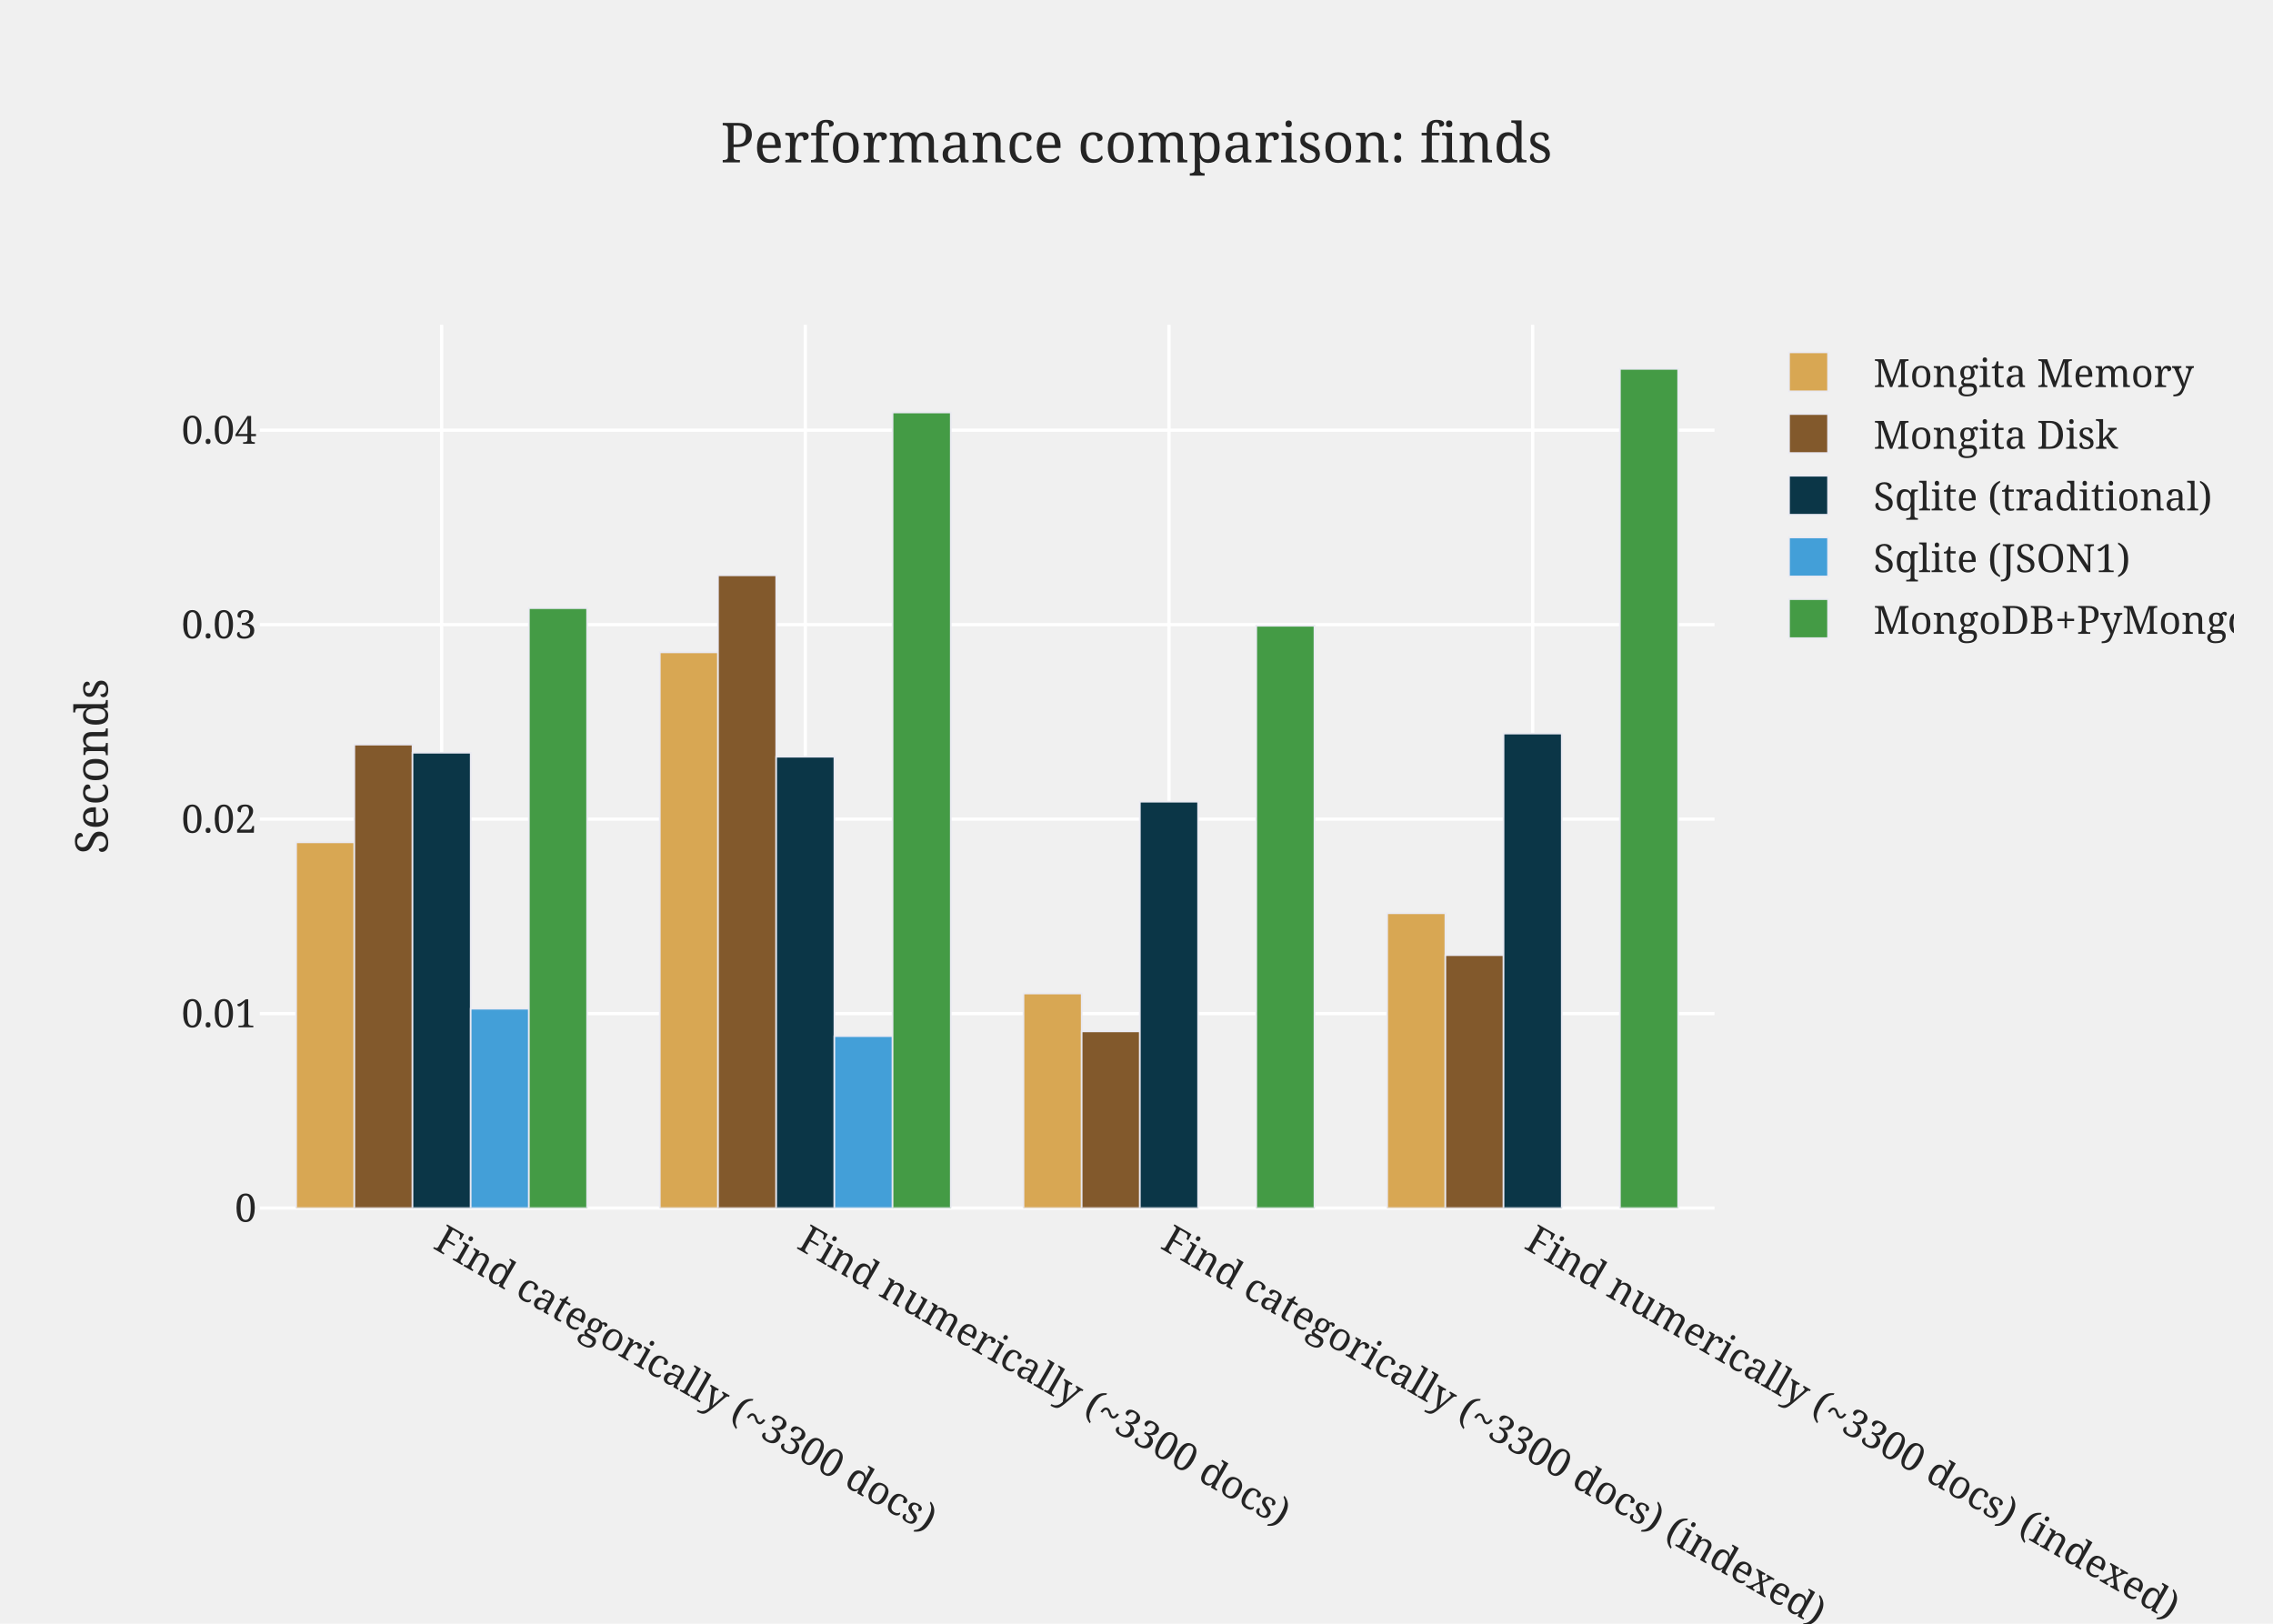
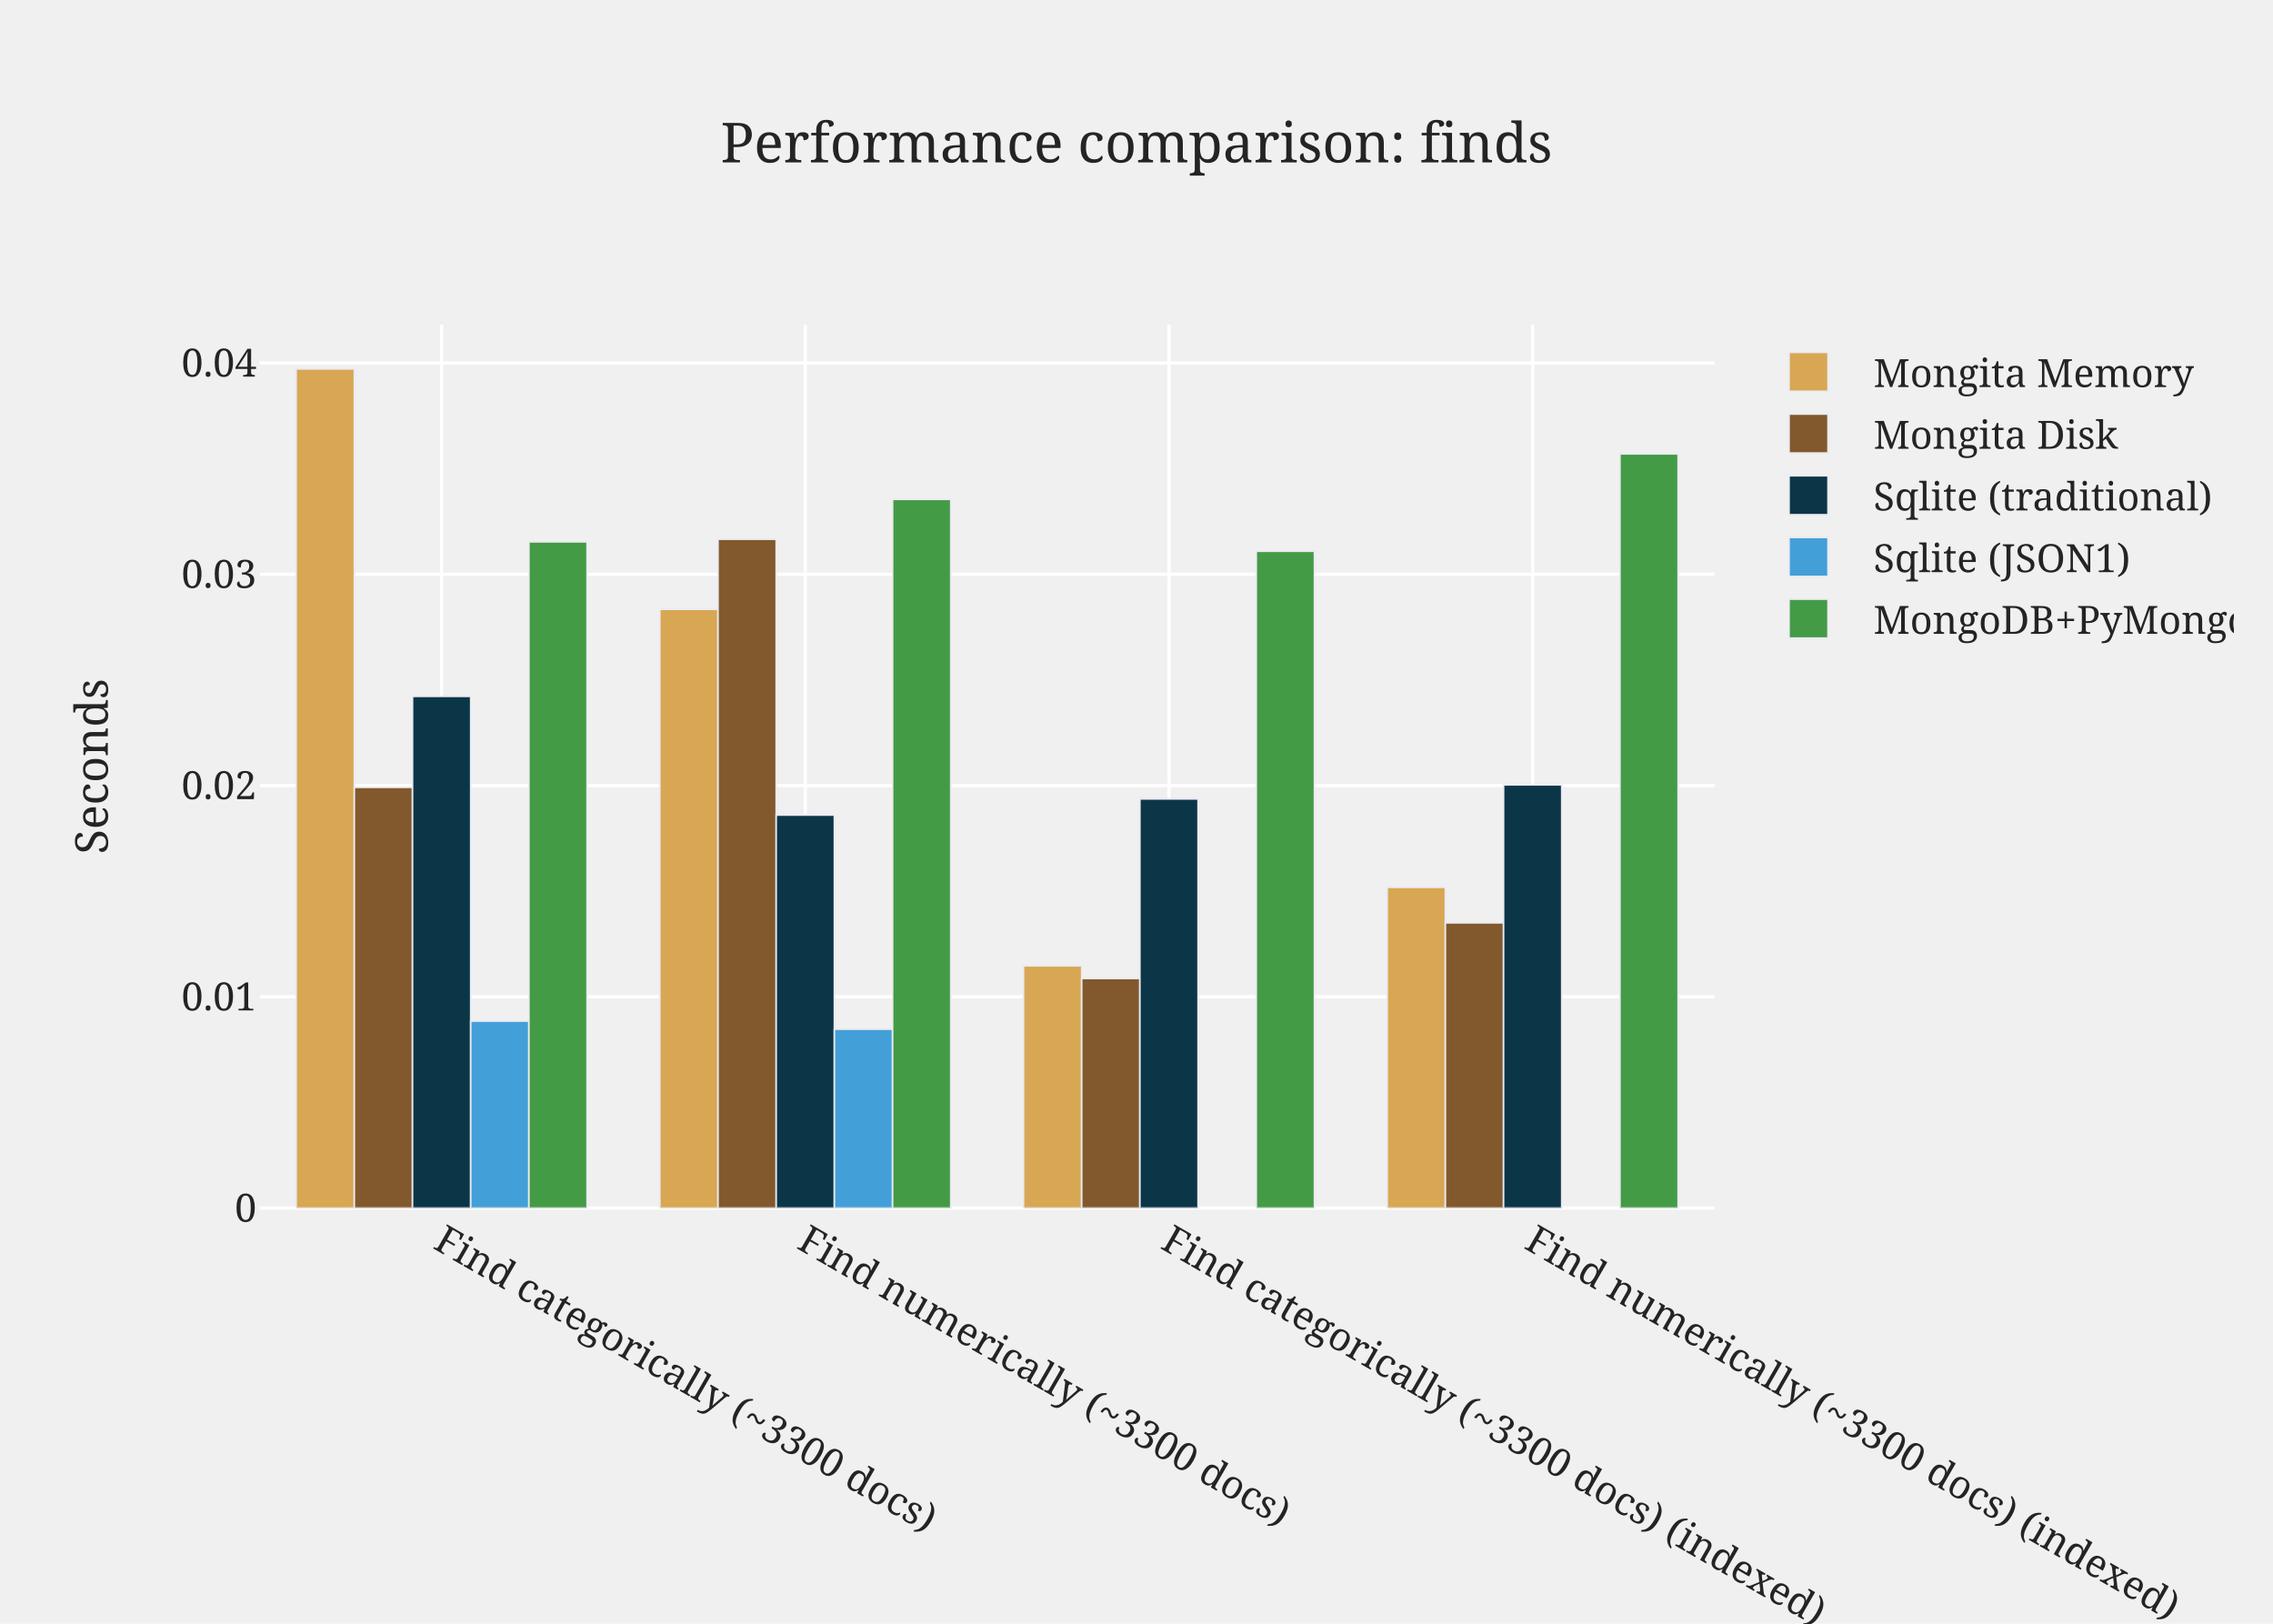
<svg xmlns="http://www.w3.org/2000/svg" class="main-svg" width="700" height="500" style="" viewBox="0 0 700 500">
  <rect x="0" y="0" width="700" height="500" style="fill: rgb(240, 240, 240); fill-opacity: 1;" />
-   <defs id="defs-1a2eb1">
+   <defs id="defs-ead08e">
    <g class="clips">
-       <clipPath id="clip1a2eb1xyplot" class="plotclip">
+       <clipPath id="clipead08exyplot" class="plotclip">
        <rect width="448" height="272" />
      </clipPath>
-       <clipPath class="axesclip" id="clip1a2eb1x">
+       <clipPath class="axesclip" id="clipead08ex">
        <rect x="80" y="0" width="448" height="500" />
      </clipPath>
-       <clipPath class="axesclip" id="clip1a2eb1y">
+       <clipPath class="axesclip" id="clipead08ey">
        <rect x="0" y="100" width="700" height="272" />
      </clipPath>
-       <clipPath class="axesclip" id="clip1a2eb1xy">
+       <clipPath class="axesclip" id="clipead08exy">
        <rect x="80" y="100" width="448" height="272" />
      </clipPath>
    </g>
    <g class="gradients" />
  </defs>
  <g class="bglayer" />
  <g class="layer-below">
    <g class="imagelayer" />
    <g class="shapelayer" />
  </g>
  <g class="cartesianlayer">
    <g class="subplot xy">
      <g class="layer-subplot">
        <g class="shapelayer" />
        <g class="imagelayer" />
      </g>
      <g class="gridlayer">
        <g class="x">
          <path class="xgrid crisp" transform="translate(136,0)" d="M0,100v272" style="stroke: rgb(255, 255, 255); stroke-opacity: 1; stroke-width: 1px;" />
          <path class="xgrid crisp" transform="translate(248,0)" d="M0,100v272" style="stroke: rgb(255, 255, 255); stroke-opacity: 1; stroke-width: 1px;" />
          <path class="xgrid crisp" transform="translate(360,0)" d="M0,100v272" style="stroke: rgb(255, 255, 255); stroke-opacity: 1; stroke-width: 1px;" />
          <path class="xgrid crisp" transform="translate(472,0)" d="M0,100v272" style="stroke: rgb(255, 255, 255); stroke-opacity: 1; stroke-width: 1px;" />
        </g>
        <g class="y">
-           <path class="ygrid crisp" transform="translate(0,312.12)" d="M80,0h448" style="stroke: rgb(255, 255, 255); stroke-opacity: 1; stroke-width: 1px;" />
-           <path class="ygrid crisp" transform="translate(0,252.23)" d="M80,0h448" style="stroke: rgb(255, 255, 255); stroke-opacity: 1; stroke-width: 1px;" />
-           <path class="ygrid crisp" transform="translate(0,192.35)" d="M80,0h448" style="stroke: rgb(255, 255, 255); stroke-opacity: 1; stroke-width: 1px;" />
-           <path class="ygrid crisp" transform="translate(0,132.46)" d="M80,0h448" style="stroke: rgb(255, 255, 255); stroke-opacity: 1; stroke-width: 1px;" />
+           <path class="ygrid crisp" transform="translate(0,306.94)" d="M80,0h448" style="stroke: rgb(255, 255, 255); stroke-opacity: 1; stroke-width: 1px;" />
+           <path class="ygrid crisp" transform="translate(0,241.89)" d="M80,0h448" style="stroke: rgb(255, 255, 255); stroke-opacity: 1; stroke-width: 1px;" />
+           <path class="ygrid crisp" transform="translate(0,176.83)" d="M80,0h448" style="stroke: rgb(255, 255, 255); stroke-opacity: 1; stroke-width: 1px;" />
+           <path class="ygrid crisp" transform="translate(0,111.77)" d="M80,0h448" style="stroke: rgb(255, 255, 255); stroke-opacity: 1; stroke-width: 1px;" />
        </g>
      </g>
      <g class="zerolinelayer">
        <path class="yzl zl crisp" transform="translate(0,372)" d="M80,0h448" style="stroke: rgb(255, 255, 255); stroke-opacity: 1; stroke-width: 1px;" />
      </g>
      <path class="xlines-below" />
      <path class="ylines-below" />
      <g class="overlines-below" />
      <g class="xaxislayer-below" />
      <g class="yaxislayer-below" />
      <g class="overaxes-below" />
-       <g class="plot" transform="translate(80,100)" clip-path="url('#clip1a2eb1xyplot')">
+       <g class="plot" transform="translate(80,100)" clip-path="url('#clipead08exyplot')">
        <g class="barlayer mlayer">
          <g class="trace bars" style="opacity: 1;">
            <g class="points">
              <g class="point">
-                 <path d="M11.2,272V159.39H29.12V272Z" style="vector-effect: non-scaling-stroke; opacity: 1; stroke-width: 0.5px; fill: rgb(216, 167, 83); fill-opacity: 1; stroke: rgb(234, 234, 242); stroke-opacity: 1;" />
-               </g>
-               <g class="point">
-                 <path d="M123.2,272V100.88H141.12V272Z" style="vector-effect: non-scaling-stroke; opacity: 1; stroke-width: 0.5px; fill: rgb(216, 167, 83); fill-opacity: 1; stroke: rgb(234, 234, 242); stroke-opacity: 1;" />
-               </g>
-               <g class="point">
-                 <path d="M235.2,272V205.93H253.12V272Z" style="vector-effect: non-scaling-stroke; opacity: 1; stroke-width: 0.5px; fill: rgb(216, 167, 83); fill-opacity: 1; stroke: rgb(234, 234, 242); stroke-opacity: 1;" />
-               </g>
-               <g class="point">
-                 <path d="M347.2,272V181.23H365.12V272Z" style="vector-effect: non-scaling-stroke; opacity: 1; stroke-width: 0.5px; fill: rgb(216, 167, 83); fill-opacity: 1; stroke: rgb(234, 234, 242); stroke-opacity: 1;" />
-               </g>
-             </g>
-           </g>
-           <g class="trace bars" style="opacity: 1;">
-             <g class="points">
-               <g class="point">
-                 <path d="M29.12,272V129.29H47.04V272Z" style="vector-effect: non-scaling-stroke; opacity: 1; stroke-width: 0.5px; fill: rgb(130, 89, 44); fill-opacity: 1; stroke: rgb(234, 234, 242); stroke-opacity: 1;" />
-               </g>
-               <g class="point">
-                 <path d="M141.12,272V77.16H159.04V272Z" style="vector-effect: non-scaling-stroke; opacity: 1; stroke-width: 0.5px; fill: rgb(130, 89, 44); fill-opacity: 1; stroke: rgb(234, 234, 242); stroke-opacity: 1;" />
-               </g>
-               <g class="point">
-                 <path d="M253.12,272V217.61H271.04V272Z" style="vector-effect: non-scaling-stroke; opacity: 1; stroke-width: 0.5px; fill: rgb(130, 89, 44); fill-opacity: 1; stroke: rgb(234, 234, 242); stroke-opacity: 1;" />
-               </g>
-               <g class="point">
-                 <path d="M365.12,272V194.13H383.04V272Z" style="vector-effect: non-scaling-stroke; opacity: 1; stroke-width: 0.5px; fill: rgb(130, 89, 44); fill-opacity: 1; stroke: rgb(234, 234, 242); stroke-opacity: 1;" />
-               </g>
-             </g>
-           </g>
-           <g class="trace bars" style="opacity: 1;">
-             <g class="points">
-               <g class="point">
-                 <path d="M47.04,272V131.8H64.96V272Z" style="vector-effect: non-scaling-stroke; opacity: 1; stroke-width: 0.5px; fill: rgb(11, 54, 71); fill-opacity: 1; stroke: rgb(234, 234, 242); stroke-opacity: 1;" />
-               </g>
-               <g class="point">
-                 <path d="M159.04,272V133.03H176.96V272Z" style="vector-effect: non-scaling-stroke; opacity: 1; stroke-width: 0.5px; fill: rgb(11, 54, 71); fill-opacity: 1; stroke: rgb(234, 234, 242); stroke-opacity: 1;" />
-               </g>
-               <g class="point">
-                 <path d="M271.04,272V146.87H288.96V272Z" style="vector-effect: non-scaling-stroke; opacity: 1; stroke-width: 0.5px; fill: rgb(11, 54, 71); fill-opacity: 1; stroke: rgb(234, 234, 242); stroke-opacity: 1;" />
-               </g>
-               <g class="point">
-                 <path d="M383.04,272V125.9H400.96V272Z" style="vector-effect: non-scaling-stroke; opacity: 1; stroke-width: 0.5px; fill: rgb(11, 54, 71); fill-opacity: 1; stroke: rgb(234, 234, 242); stroke-opacity: 1;" />
-               </g>
-             </g>
-           </g>
-           <g class="trace bars" style="opacity: 1;">
-             <g class="points">
-               <g class="point">
-                 <path d="M64.96,272V210.62H82.88V272Z" style="vector-effect: non-scaling-stroke; opacity: 1; stroke-width: 0.5px; fill: rgb(67, 159, 216); fill-opacity: 1; stroke: rgb(234, 234, 242); stroke-opacity: 1;" />
-               </g>
-               <g class="point">
-                 <path d="M176.96,272V219.07H194.88V272Z" style="vector-effect: non-scaling-stroke; opacity: 1; stroke-width: 0.5px; fill: rgb(67, 159, 216); fill-opacity: 1; stroke: rgb(234, 234, 242); stroke-opacity: 1;" />
-               </g>
-             </g>
-           </g>
-           <g class="trace bars" style="opacity: 1;">
-             <g class="points">
-               <g class="point">
-                 <path d="M82.88,272V87.27H100.8V272Z" style="vector-effect: non-scaling-stroke; opacity: 1; stroke-width: 0.5px; fill: rgb(68, 155, 69); fill-opacity: 1; stroke: rgb(234, 234, 242); stroke-opacity: 1;" />
-               </g>
-               <g class="point">
-                 <path d="M194.88,272V27.01H212.8V272Z" style="vector-effect: non-scaling-stroke; opacity: 1; stroke-width: 0.5px; fill: rgb(68, 155, 69); fill-opacity: 1; stroke: rgb(234, 234, 242); stroke-opacity: 1;" />
-               </g>
-               <g class="point">
-                 <path d="M306.88,272V92.71H324.8V272Z" style="vector-effect: non-scaling-stroke; opacity: 1; stroke-width: 0.5px; fill: rgb(68, 155, 69); fill-opacity: 1; stroke: rgb(234, 234, 242); stroke-opacity: 1;" />
-               </g>
-               <g class="point">
-                 <path d="M418.88,272V13.6H436.8V272Z" style="vector-effect: non-scaling-stroke; opacity: 1; stroke-width: 0.5px; fill: rgb(68, 155, 69); fill-opacity: 1; stroke: rgb(234, 234, 242); stroke-opacity: 1;" />
+                 <path d="M11.2,272V13.6H29.12V272Z" style="vector-effect: non-scaling-stroke; opacity: 1; stroke-width: 0.5px; fill: rgb(216, 167, 83); fill-opacity: 1; stroke: rgb(234, 234, 242); stroke-opacity: 1;" />
+               </g>
+               <g class="point">
+                 <path d="M123.2,272V87.63H141.12V272Z" style="vector-effect: non-scaling-stroke; opacity: 1; stroke-width: 0.5px; fill: rgb(216, 167, 83); fill-opacity: 1; stroke: rgb(234, 234, 242); stroke-opacity: 1;" />
+               </g>
+               <g class="point">
+                 <path d="M235.2,272V197.4H253.12V272Z" style="vector-effect: non-scaling-stroke; opacity: 1; stroke-width: 0.5px; fill: rgb(216, 167, 83); fill-opacity: 1; stroke: rgb(234, 234, 242); stroke-opacity: 1;" />
+               </g>
+               <g class="point">
+                 <path d="M347.2,272V173.24H365.12V272Z" style="vector-effect: non-scaling-stroke; opacity: 1; stroke-width: 0.5px; fill: rgb(216, 167, 83); fill-opacity: 1; stroke: rgb(234, 234, 242); stroke-opacity: 1;" />
+               </g>
+             </g>
+           </g>
+           <g class="trace bars" style="opacity: 1;">
+             <g class="points">
+               <g class="point">
+                 <path d="M29.12,272V142.45H47.04V272Z" style="vector-effect: non-scaling-stroke; opacity: 1; stroke-width: 0.5px; fill: rgb(130, 89, 44); fill-opacity: 1; stroke: rgb(234, 234, 242); stroke-opacity: 1;" />
+               </g>
+               <g class="point">
+                 <path d="M141.12,272V66.05H159.04V272Z" style="vector-effect: non-scaling-stroke; opacity: 1; stroke-width: 0.5px; fill: rgb(130, 89, 44); fill-opacity: 1; stroke: rgb(234, 234, 242); stroke-opacity: 1;" />
+               </g>
+               <g class="point">
+                 <path d="M253.12,272V201.31H271.04V272Z" style="vector-effect: non-scaling-stroke; opacity: 1; stroke-width: 0.5px; fill: rgb(130, 89, 44); fill-opacity: 1; stroke: rgb(234, 234, 242); stroke-opacity: 1;" />
+               </g>
+               <g class="point">
+                 <path d="M365.12,272V184.18H383.04V272Z" style="vector-effect: non-scaling-stroke; opacity: 1; stroke-width: 0.5px; fill: rgb(130, 89, 44); fill-opacity: 1; stroke: rgb(234, 234, 242); stroke-opacity: 1;" />
+               </g>
+             </g>
+           </g>
+           <g class="trace bars" style="opacity: 1;">
+             <g class="points">
+               <g class="point">
+                 <path d="M47.04,272V114.44H64.96V272Z" style="vector-effect: non-scaling-stroke; opacity: 1; stroke-width: 0.5px; fill: rgb(11, 54, 71); fill-opacity: 1; stroke: rgb(234, 234, 242); stroke-opacity: 1;" />
+               </g>
+               <g class="point">
+                 <path d="M159.04,272V150.98H176.96V272Z" style="vector-effect: non-scaling-stroke; opacity: 1; stroke-width: 0.5px; fill: rgb(11, 54, 71); fill-opacity: 1; stroke: rgb(234, 234, 242); stroke-opacity: 1;" />
+               </g>
+               <g class="point">
+                 <path d="M271.04,272V146.02H288.96V272Z" style="vector-effect: non-scaling-stroke; opacity: 1; stroke-width: 0.5px; fill: rgb(11, 54, 71); fill-opacity: 1; stroke: rgb(234, 234, 242); stroke-opacity: 1;" />
+               </g>
+               <g class="point">
+                 <path d="M383.04,272V141.69H400.96V272Z" style="vector-effect: non-scaling-stroke; opacity: 1; stroke-width: 0.5px; fill: rgb(11, 54, 71); fill-opacity: 1; stroke: rgb(234, 234, 242); stroke-opacity: 1;" />
+               </g>
+             </g>
+           </g>
+           <g class="trace bars" style="opacity: 1;">
+             <g class="points">
+               <g class="point">
+                 <path d="M64.96,272V214.44H82.88V272Z" style="vector-effect: non-scaling-stroke; opacity: 1; stroke-width: 0.5px; fill: rgb(67, 159, 216); fill-opacity: 1; stroke: rgb(234, 234, 242); stroke-opacity: 1;" />
+               </g>
+               <g class="point">
+                 <path d="M176.96,272V216.94H194.88V272Z" style="vector-effect: non-scaling-stroke; opacity: 1; stroke-width: 0.5px; fill: rgb(67, 159, 216); fill-opacity: 1; stroke: rgb(234, 234, 242); stroke-opacity: 1;" />
+               </g>
+             </g>
+           </g>
+           <g class="trace bars" style="opacity: 1;">
+             <g class="points">
+               <g class="point">
+                 <path d="M82.88,272V66.85H100.8V272Z" style="vector-effect: non-scaling-stroke; opacity: 1; stroke-width: 0.5px; fill: rgb(68, 155, 69); fill-opacity: 1; stroke: rgb(234, 234, 242); stroke-opacity: 1;" />
+               </g>
+               <g class="point">
+                 <path d="M194.88,272V53.76H212.8V272Z" style="vector-effect: non-scaling-stroke; opacity: 1; stroke-width: 0.5px; fill: rgb(68, 155, 69); fill-opacity: 1; stroke: rgb(234, 234, 242); stroke-opacity: 1;" />
+               </g>
+               <g class="point">
+                 <path d="M306.88,272V69.75H324.8V272Z" style="vector-effect: non-scaling-stroke; opacity: 1; stroke-width: 0.5px; fill: rgb(68, 155, 69); fill-opacity: 1; stroke: rgb(234, 234, 242); stroke-opacity: 1;" />
+               </g>
+               <g class="point">
+                 <path d="M418.88,272V39.77H436.8V272Z" style="vector-effect: non-scaling-stroke; opacity: 1; stroke-width: 0.5px; fill: rgb(68, 155, 69); fill-opacity: 1; stroke: rgb(234, 234, 242); stroke-opacity: 1;" />
              </g>
            </g>
          </g>
        </g>
      </g>
      <g class="overplot" />
      <path class="xlines-above crisp" d="M0,0" style="fill: none;" />
      <path class="ylines-above crisp" d="M0,0" style="fill: none;" />
      <g class="overlines-above" />
      <g class="xaxislayer-above">
        <g class="xtick">
          <text text-anchor="start" x="0" y="385" transform="translate(136,0) rotate(30,0,379)" style="font-family: Garamond; font-size: 12px; fill: rgb(36, 36, 36); fill-opacity: 1; white-space: pre;">Find categorically (~3300 docs)</text>
        </g>
        <g class="xtick">
          <text text-anchor="start" x="0" y="385" transform="translate(248,0) rotate(30,0,379)" style="font-family: Garamond; font-size: 12px; fill: rgb(36, 36, 36); fill-opacity: 1; white-space: pre;">Find numerically (~3300 docs)</text>
        </g>
        <g class="xtick">
          <text text-anchor="start" x="0" y="385" transform="translate(360,0) rotate(30,0,379)" style="font-family: Garamond; font-size: 12px; fill: rgb(36, 36, 36); fill-opacity: 1; white-space: pre;">Find categorically (~3300 docs) (indexed)</text>
        </g>
        <g class="xtick">
          <text text-anchor="start" x="0" y="385" transform="translate(472,0) rotate(30,0,379)" style="font-family: Garamond; font-size: 12px; fill: rgb(36, 36, 36); fill-opacity: 1; white-space: pre;">Find numerically (~3300 docs) (indexed)</text>
        </g>
      </g>
      <g class="yaxislayer-above">
        <g class="ytick">
          <text text-anchor="end" x="79" y="4.2" transform="translate(0,372)" style="font-family: Garamond; font-size: 12px; fill: rgb(36, 36, 36); fill-opacity: 1; white-space: pre;">0</text>
        </g>
        <g class="ytick">
-           <text text-anchor="end" x="79" y="4.2" transform="translate(0,312.12)" style="font-family: Garamond; font-size: 12px; fill: rgb(36, 36, 36); fill-opacity: 1; white-space: pre;">0.01</text>
-         </g>
-         <g class="ytick">
-           <text text-anchor="end" x="79" y="4.2" transform="translate(0,252.23)" style="font-family: Garamond; font-size: 12px; fill: rgb(36, 36, 36); fill-opacity: 1; white-space: pre;">0.02</text>
-         </g>
-         <g class="ytick">
-           <text text-anchor="end" x="79" y="4.2" transform="translate(0,192.35)" style="font-family: Garamond; font-size: 12px; fill: rgb(36, 36, 36); fill-opacity: 1; white-space: pre;">0.03</text>
-         </g>
-         <g class="ytick">
-           <text text-anchor="end" x="79" y="4.2" transform="translate(0,132.46)" style="font-family: Garamond; font-size: 12px; fill: rgb(36, 36, 36); fill-opacity: 1; white-space: pre;">0.04</text>
+           <text text-anchor="end" x="79" y="4.2" transform="translate(0,306.94)" style="font-family: Garamond; font-size: 12px; fill: rgb(36, 36, 36); fill-opacity: 1; white-space: pre;">0.01</text>
+         </g>
+         <g class="ytick">
+           <text text-anchor="end" x="79" y="4.2" transform="translate(0,241.89)" style="font-family: Garamond; font-size: 12px; fill: rgb(36, 36, 36); fill-opacity: 1; white-space: pre;">0.02</text>
+         </g>
+         <g class="ytick">
+           <text text-anchor="end" x="79" y="4.2" transform="translate(0,176.83)" style="font-family: Garamond; font-size: 12px; fill: rgb(36, 36, 36); fill-opacity: 1; white-space: pre;">0.03</text>
+         </g>
+         <g class="ytick">
+           <text text-anchor="end" x="79" y="4.2" transform="translate(0,111.77)" style="font-family: Garamond; font-size: 12px; fill: rgb(36, 36, 36); fill-opacity: 1; white-space: pre;">0.04</text>
        </g>
      </g>
      <g class="overaxes-above" />
    </g>
  </g>
  <g class="polarlayer" />
  <g class="ternarylayer" />
  <g class="geolayer" />
  <g class="funnelarealayer" />
  <g class="pielayer" />
  <g class="treemaplayer" />
  <g class="sunburstlayer" />
  <g class="glimages" />
-   <defs id="topdefs-1a2eb1">
+   <defs id="topdefs-ead08e">
    <g class="clips" />
-     <clipPath id="legend1a2eb1">
+     <clipPath id="legendead08e">
      <rect width="151" height="105" x="0" y="0" />
    </clipPath>
  </defs>
  <g class="layer-above">
    <g class="imagelayer" />
    <g class="shapelayer" />
  </g>
  <g class="infolayer">
    <g class="legend" pointer-events="all" transform="translate(536.96,100)">
      <rect class="bg" shape-rendering="crispEdges" width="151" height="105" x="0" y="0" style="stroke: rgb(68, 68, 68); stroke-opacity: 1; fill: rgb(240, 240, 240); fill-opacity: 1; stroke-width: 0px;" />
-       <g class="scrollbox" transform="" clip-path="url('#legend1a2eb1')">
+       <g class="scrollbox" transform="" clip-path="url('#legendead08e')">
        <g class="groups">
          <g class="traces" transform="translate(0,14.5)" style="opacity: 1;">
            <text class="legendtext" text-anchor="start" x="40" y="4.68" style="font-family: Garamond; font-size: 12px; fill: rgb(36, 36, 36); fill-opacity: 1; white-space: pre;">Mongita Memory</text>
            <g class="layers" style="opacity: 1;">
              <g class="legendfill" />
              <g class="legendlines" />
              <g class="legendsymbols">
                <g class="legendpoints">
                  <path class="legendundefined" d="M6,6H-6V-6H6Z" transform="translate(20,0)" style="stroke-width: 0.5px; fill: rgb(216, 167, 83); fill-opacity: 1; stroke: rgb(234, 234, 242); stroke-opacity: 1;" />
                </g>
              </g>
            </g>
            <rect class="legendtoggle" x="0" y="-9.5" width="145.453" height="19" style="fill: rgb(0, 0, 0); fill-opacity: 0;" />
          </g>
          <g class="traces" transform="translate(0,33.5)" style="opacity: 1;">
            <text class="legendtext" text-anchor="start" x="40" y="4.68" style="font-family: Garamond; font-size: 12px; fill: rgb(36, 36, 36); fill-opacity: 1; white-space: pre;">Mongita Disk</text>
            <g class="layers" style="opacity: 1;">
              <g class="legendfill" />
              <g class="legendlines" />
              <g class="legendsymbols">
                <g class="legendpoints">
                  <path class="legendundefined" d="M6,6H-6V-6H6Z" transform="translate(20,0)" style="stroke-width: 0.5px; fill: rgb(130, 89, 44); fill-opacity: 1; stroke: rgb(234, 234, 242); stroke-opacity: 1;" />
                </g>
              </g>
            </g>
            <rect class="legendtoggle" x="0" y="-9.5" width="145.453" height="19" style="fill: rgb(0, 0, 0); fill-opacity: 0;" />
          </g>
          <g class="traces" transform="translate(0,52.5)" style="opacity: 1;">
            <text class="legendtext" text-anchor="start" x="40" y="4.68" style="font-family: Garamond; font-size: 12px; fill: rgb(36, 36, 36); fill-opacity: 1; white-space: pre;">Sqlite (traditional)</text>
            <g class="layers" style="opacity: 1;">
              <g class="legendfill" />
              <g class="legendlines" />
              <g class="legendsymbols">
                <g class="legendpoints">
                  <path class="legendundefined" d="M6,6H-6V-6H6Z" transform="translate(20,0)" style="stroke-width: 0.5px; fill: rgb(11, 54, 71); fill-opacity: 1; stroke: rgb(234, 234, 242); stroke-opacity: 1;" />
                </g>
              </g>
            </g>
            <rect class="legendtoggle" x="0" y="-9.5" width="145.453" height="19" style="fill: rgb(0, 0, 0); fill-opacity: 0;" />
          </g>
          <g class="traces" transform="translate(0,71.5)" style="opacity: 1;">
            <text class="legendtext" text-anchor="start" x="40" y="4.68" style="font-family: Garamond; font-size: 12px; fill: rgb(36, 36, 36); fill-opacity: 1; white-space: pre;">Sqlite (JSON1)</text>
            <g class="layers" style="opacity: 1;">
              <g class="legendfill" />
              <g class="legendlines" />
              <g class="legendsymbols">
                <g class="legendpoints">
                  <path class="legendundefined" d="M6,6H-6V-6H6Z" transform="translate(20,0)" style="stroke-width: 0.5px; fill: rgb(67, 159, 216); fill-opacity: 1; stroke: rgb(234, 234, 242); stroke-opacity: 1;" />
                </g>
              </g>
            </g>
            <rect class="legendtoggle" x="0" y="-9.5" width="145.453" height="19" style="fill: rgb(0, 0, 0); fill-opacity: 0;" />
          </g>
          <g class="traces" transform="translate(0,90.5)" style="opacity: 1;">
            <text class="legendtext" text-anchor="start" x="40" y="4.68" style="font-family: Garamond; font-size: 12px; fill: rgb(36, 36, 36); fill-opacity: 1; white-space: pre;">MongoDB+PyMongo</text>
            <g class="layers" style="opacity: 1;">
              <g class="legendfill" />
              <g class="legendlines" />
              <g class="legendsymbols">
                <g class="legendpoints">
                  <path class="legendundefined" d="M6,6H-6V-6H6Z" transform="translate(20,0)" style="stroke-width: 0.5px; fill: rgb(68, 155, 69); fill-opacity: 1; stroke: rgb(234, 234, 242); stroke-opacity: 1;" />
                </g>
              </g>
            </g>
            <rect class="legendtoggle" x="0" y="-9.5" width="145.453" height="19" style="fill: rgb(0, 0, 0); fill-opacity: 0;" />
          </g>
        </g>
      </g>
      <rect class="scrollbar" rx="20" ry="3" width="0" height="0" x="0" y="0" style="fill: rgb(128, 139, 164); fill-opacity: 1;" />
    </g>
    <g class="g-gtitle">
      <text class="gtitle" x="350" y="50" text-anchor="middle" dy="0em" style="font-family: Garamond; font-size: 17px; fill: rgb(36, 36, 36); opacity: 1; font-weight: normal; white-space: pre;">Performance comparison: finds</text>
    </g>
    <g class="g-xtitle" />
    <g class="g-ytitle">
      <text class="ytitle" transform="rotate(-90,33.2,236)" x="33.2" y="236" text-anchor="middle" style="font-family: Garamond; font-size: 14px; fill: rgb(36, 36, 36); opacity: 1; font-weight: normal; white-space: pre;">Seconds</text>
    </g>
  </g>
</svg>
